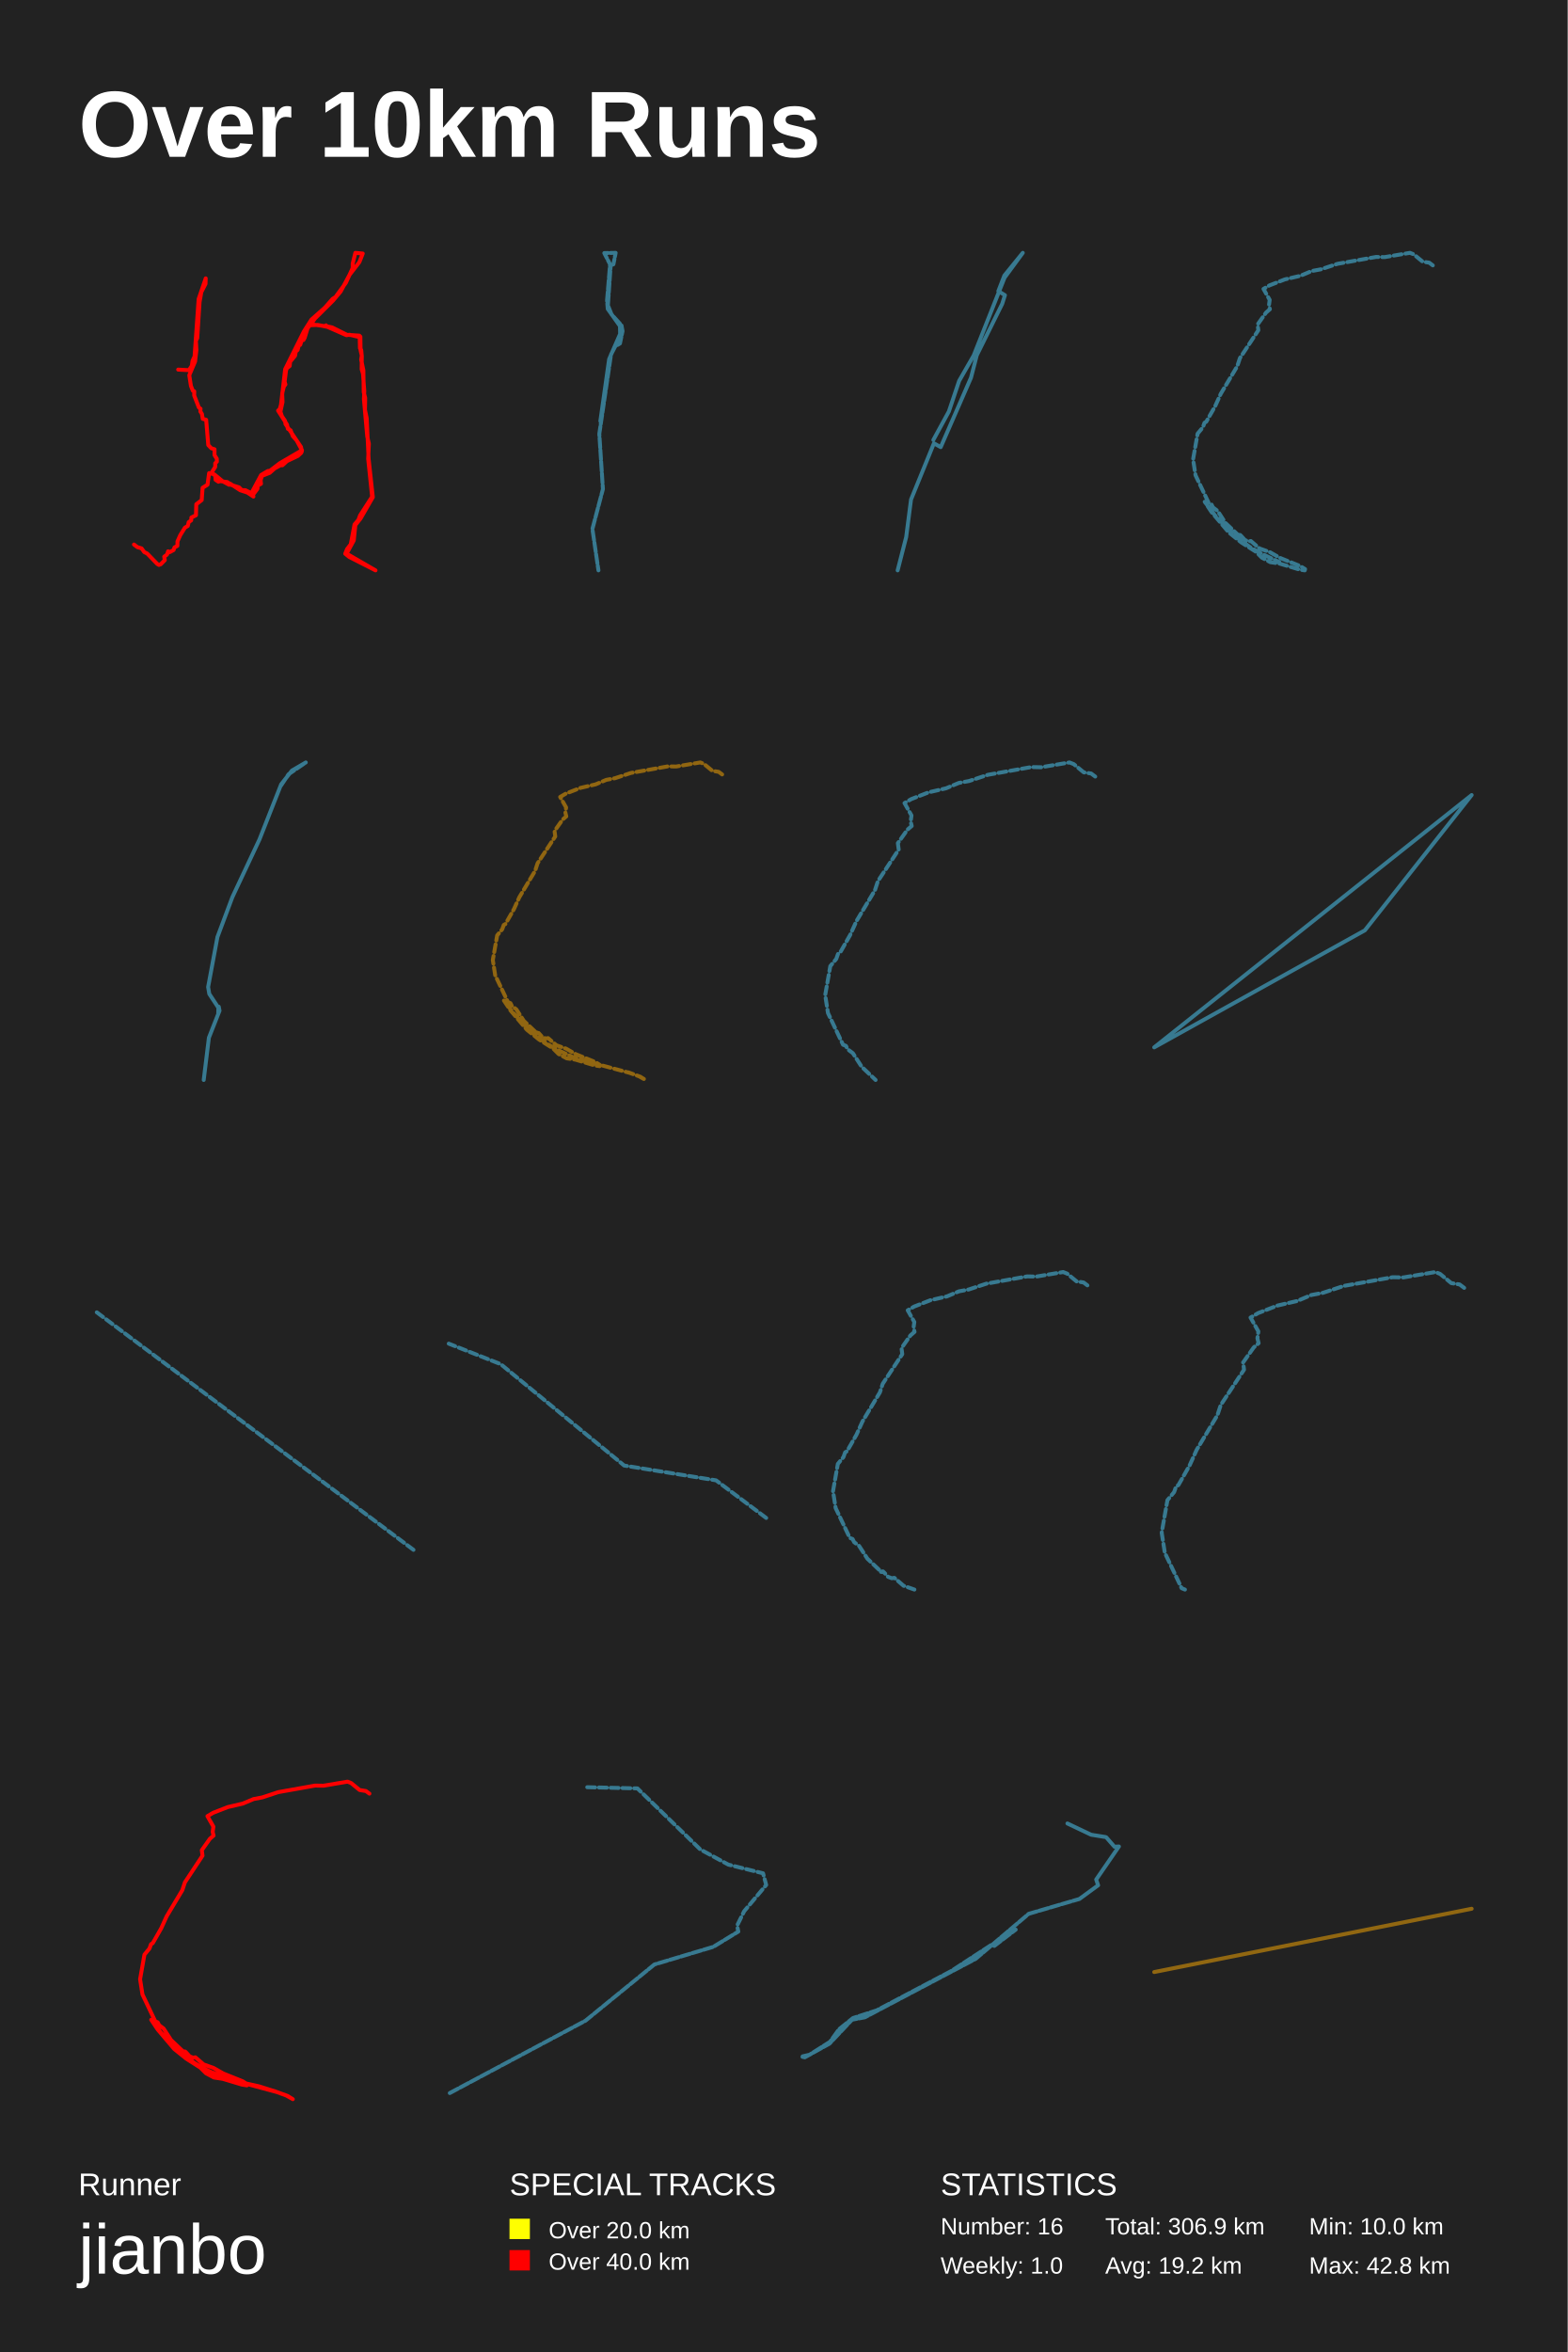
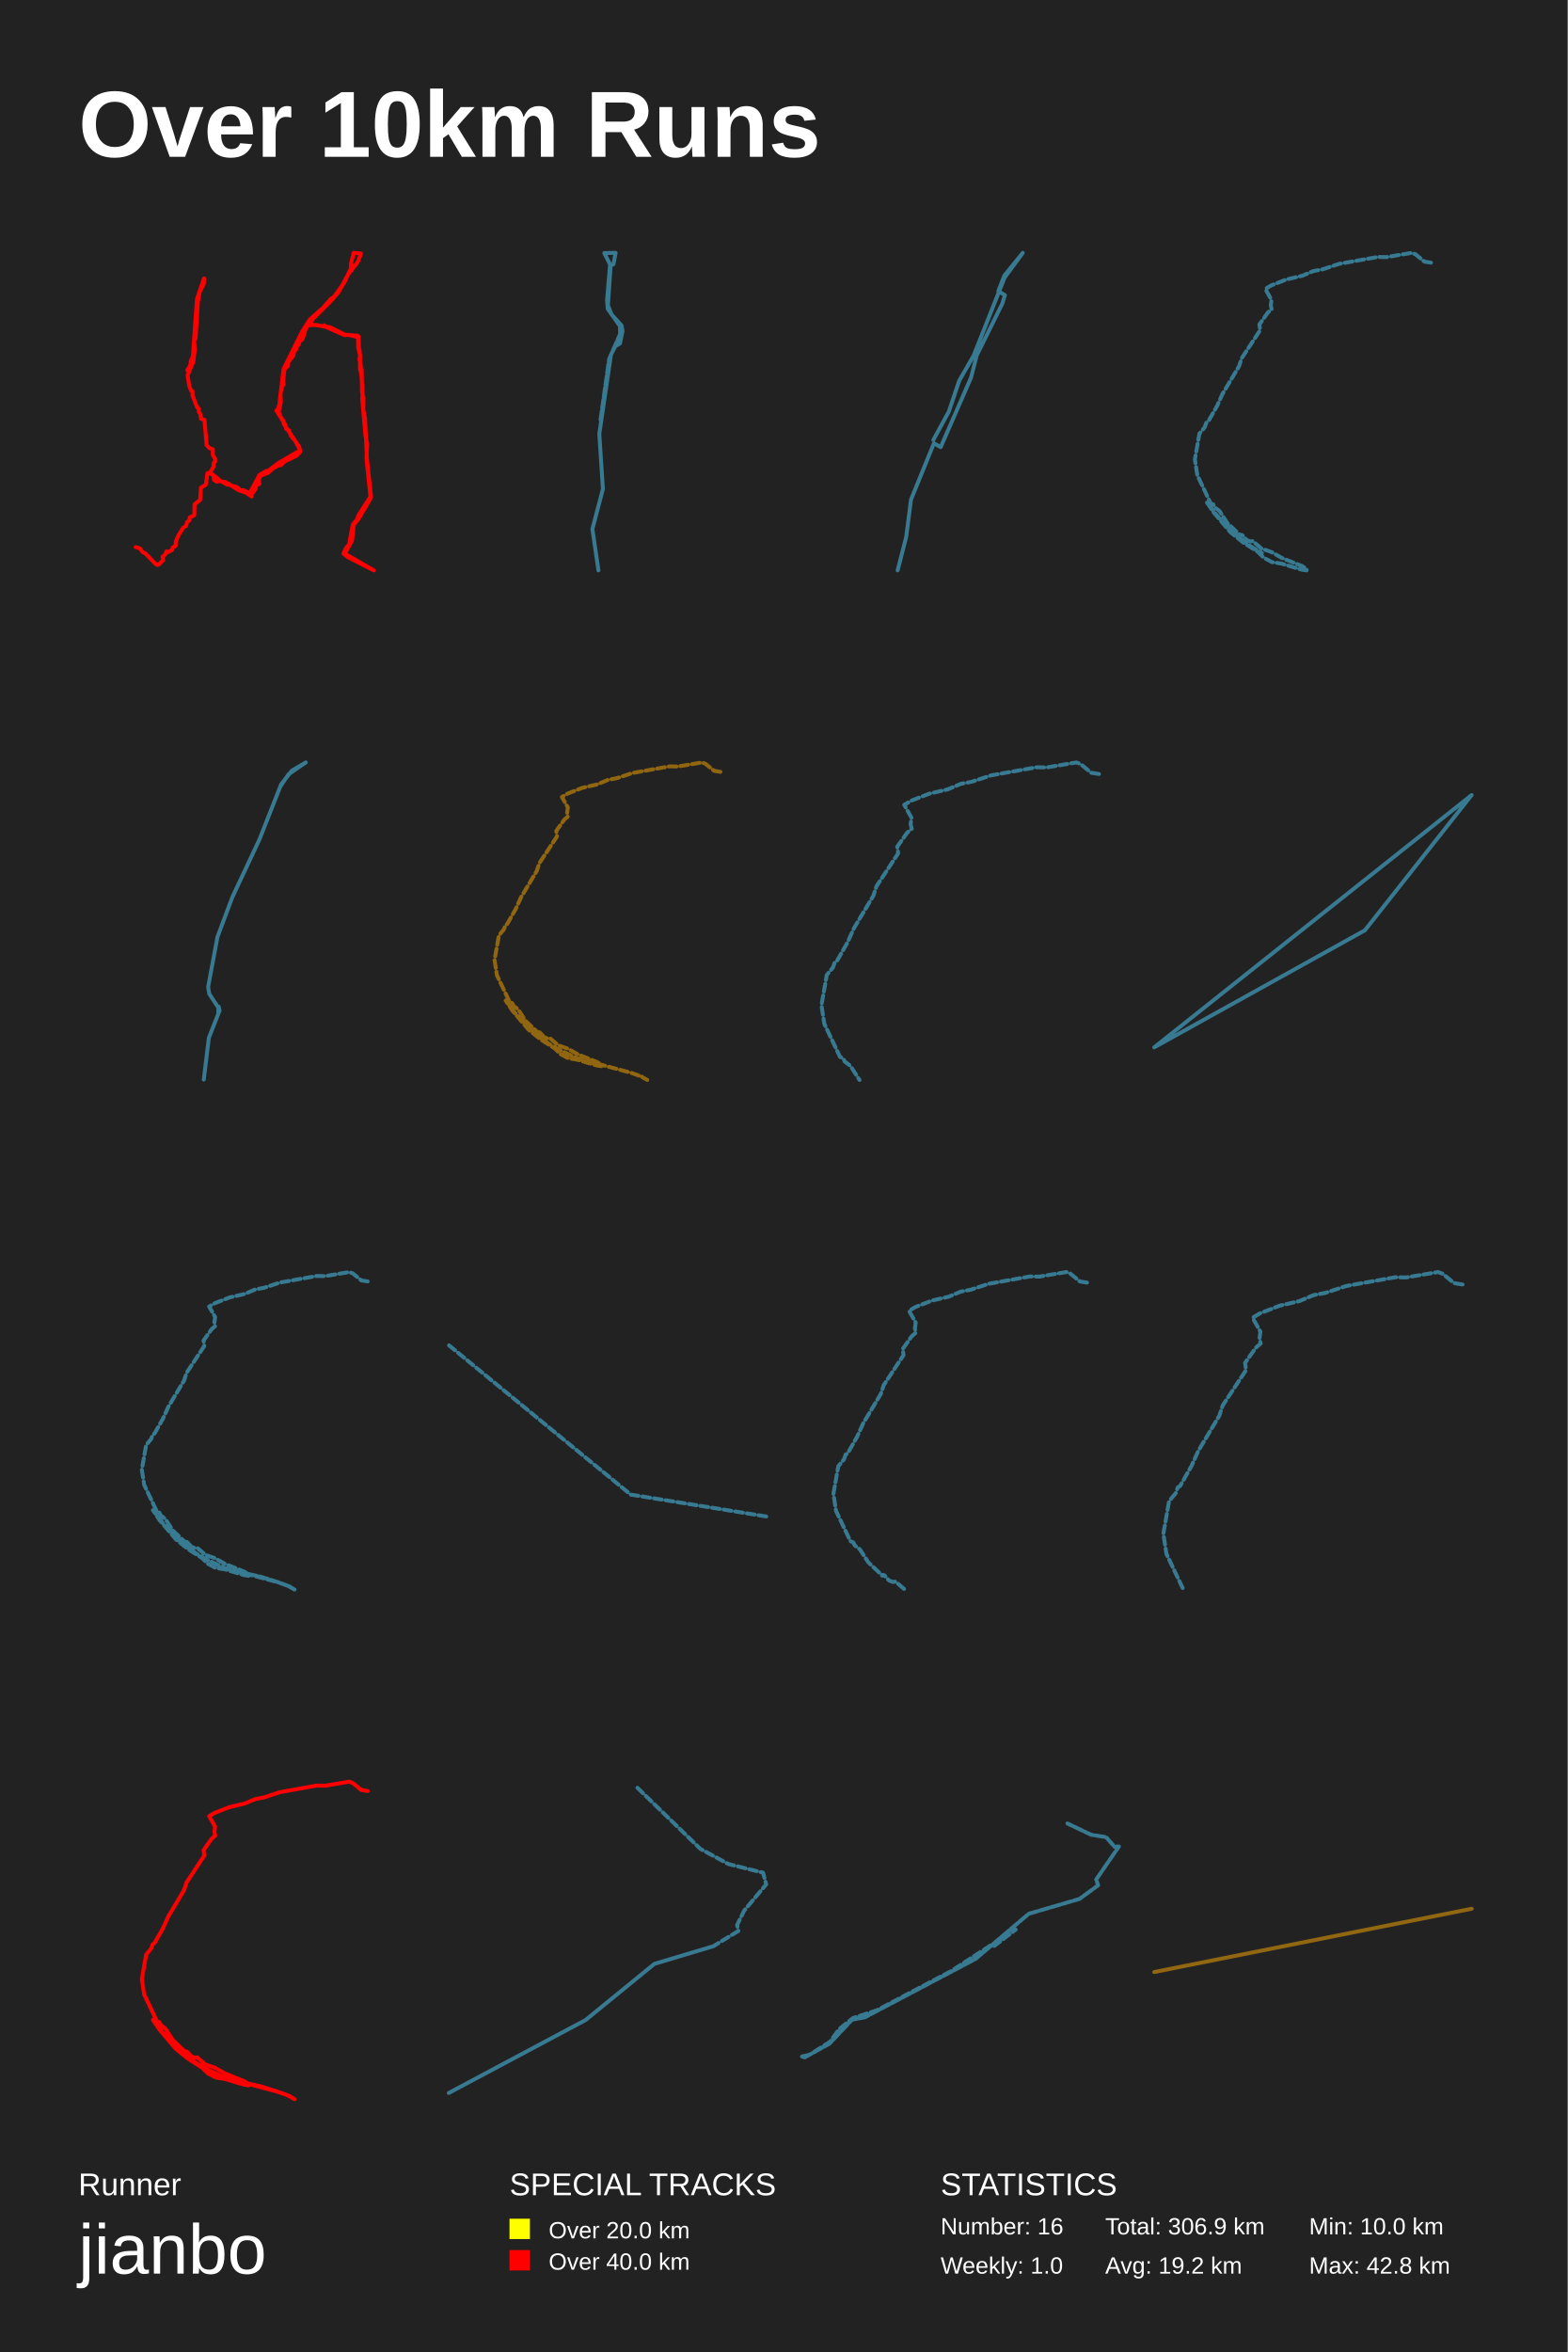
<svg xmlns="http://www.w3.org/2000/svg" baseProfile="full" height="300mm" version="1.1" viewBox="0,0,200,300" width="200mm">
  <defs />
  <rect fill="#222222" height="300" width="200" x="0" y="0" />
  <text fill="#FFFFFF" style="font-size:12px; font-family:Arial; font-weight:bold;" x="10" y="20">Over 10km Runs</text>
  <text fill="#FFFFFF" style="font-size:4px; font-family:Arial" x="10" y="280">Runner</text>
  <text fill="#FFFFFF" style="font-size:9px; font-family:Arial" x="10" y="290">jianbo</text>
  <text fill="#FFFFFF" style="font-size:4px; font-family:Arial" x="65" y="280">SPECIAL TRACKS</text>
  <rect fill="yellow" height="2.6" width="2.6" x="65" y="283" />
  <text fill="#FFFFFF" style="font-size:3px; font-family:Arial" x="70" y="285.5">Over 20.0 km</text>
  <rect fill="red" height="2.6" width="2.6" x="65" y="287" />
  <text fill="#FFFFFF" style="font-size:3px; font-family:Arial" x="70" y="289.5">Over 40.0 km</text>
  <text fill="#FFFFFF" style="font-size:4px; font-family:Arial" x="120" y="280">STATISTICS</text>
  <text fill="#FFFFFF" style="font-size:3px; font-family:Arial" x="120" y="285">Number: 16</text>
  <text fill="#FFFFFF" style="font-size:3px; font-family:Arial" x="120" y="290">Weekly: 1.0</text>
  <text fill="#FFFFFF" style="font-size:3px; font-family:Arial" x="141" y="285">Total: 306.9 km</text>
  <text fill="#FFFFFF" style="font-size:3px; font-family:Arial" x="141" y="290">Avg: 19.2 km</text>
  <text fill="#FFFFFF" style="font-size:3px; font-family:Arial" x="167" y="285">Min: 10.0 km</text>
  <text fill="#FFFFFF" style="font-size:3px; font-family:Arial" x="167" y="290">Max: 42.8 km</text>
-   <polyline fill="none" opacity="1" points="22.731,47.144 24.106,47.215 24.472,46.654 24.561,46.023 24.822,45.462 25.342,38.14 26.245,35.506 26.221,36.207 25.684,37.259 25.464,38.511 25.163,43.128 24.992,43.459 25.058,44.661 24.887,46.113 24.147,47.856 24.358,49.228 24.602,49.839 24.781,49.909 24.773,50.439 25.375,51.992 25.586,52.132 25.562,52.483 25.765,52.803 25.863,53.424 26.302,53.544 26.57,56.769 26.961,57.179 27.368,57.3 27.368,58.051 27.66,58.511 27.668,58.882 27.457,59.092 27.457,59.553 27.002,60.274 27.473,60.694 27.498,61.195 27.864,61.445 28.067,61.365 29.002,61.485 29.507,61.856 30.507,62.166 30.841,62.507 31.312,62.527 32.069,62.907 33.313,60.584 34.176,60.073 34.428,60.053 35.697,59.082 38.527,57.43 37.844,56.178 37.348,55.617 37.079,54.886 36.721,54.696 36.616,54.165 35.477,52.372 35.697,52.152 35.851,51.611 36.38,47.084 38.763,42.287 39.723,40.774 41.455,39.232 42.431,38.12 42.797,37.89 44.123,36.077 44.994,34.183 44.994,33.622 45.335,32.25 46.279,32.34 45.848,33.432 44.587,35.065 43.464,37.178 42.48,38.35 40.178,40.634 39.666,41.365 41.61,41.616 41.594,41.496 41.504,41.586 42.358,41.756 44.27,42.707 45.84,42.808 45.978,42.948 46.002,44.681 46.157,45.352 46.075,45.872 46.36,47.225 46.401,50.009 46.588,50.75 46.563,52.272 46.783,53.344 47.027,58.521 47.564,63.418 46.002,66.132 45.335,66.973 45.132,68.935 44.221,70.617 47.906,72.75 44.546,71.038 44.042,70.627 44.27,70.047 44.75,69.416 45.229,66.893 45.726,66.312 45.937,65.741 47.474,63.348 46.97,58.521 47.06,56.589 46.848,55.667 46.425,50.92 46.474,49.879 46.311,47.685 46.14,47.094 46.157,45.452 46.084,44.631 45.921,44.42 45.888,43.008 44.595,42.697 44.196,42.758 41.781,41.696 40.544,41.445 39.52,41.485 39.235,41.886 38.869,43.088 38.714,43.369 38.503,43.389 38.299,43.99 38.12,44.04 37.966,44.641 37.738,44.831 37.641,45.382 37.014,46.143 36.957,46.684 36.599,46.964 36.494,47.235 36.315,48.667 36.412,49.037 36.217,49.298 35.998,50.179 36.046,51.281 35.778,52.503 35.957,53.073 36.364,53.674 36.421,54.085 38.389,56.989 38.519,57.54 38.43,57.76 37.99,58.161 36.616,58.812 36.038,59.342 35.778,59.342 35.038,59.753 34.403,60.314 33.411,60.704 33.248,61.265 33.297,61.706 32.866,61.946 32.85,62.347 32.272,63.108 32.329,63.338 31.556,62.827 30.654,62.537 29.336,61.676 29.23,61.836 28.392,61.375 27.335,60.504 26.676,60.344 26.473,61.826 25.847,62.216 25.733,63.788 25.041,64.319 25.001,65.721 24.415,66.011 24.391,66.372 24.073,66.602 23.959,67.083 23.593,67.303 23,68.254 22.642,69.055 22.626,69.626 22.259,69.826 22.146,70.157 21.649,70.427 21.446,70.317 21.316,70.727 20.95,71.008 21.023,71.448 20.511,71.969 20.275,72.059 20.063,71.929 18.77,70.597 18.412,70.427 18.062,69.947 17.526,69.786 17.094,69.456" stroke="red" stroke-dasharray="none" stroke-linecap="round" stroke-linejoin="round" stroke-width="0.5" />
-   <polyline fill="none" opacity="0.5" points="77.533,39.398 79.092,41.591 79.114,42.646 79.202,41.509 79.29,42.186 77.709,45.814 76.589,53.719 77.709,45.814 79.29,42.186 79.202,41.509 79.114,42.646 79.092,41.591 77.533,39.398 77.445,38.315 77.818,33.874 78.258,33.712 78.543,32.25 77.094,32.277 77.906,33.874 77.555,38.937 78.016,40.102 79.29,41.509 79.422,42.24 79.092,43.811 78.499,44.163 77.95,45.218 76.457,55.344 76.918,62.382 75.578,67.471 76.347,72.75 75.578,67.471 76.918,62.382 76.457,55.344 77.95,45.218 78.499,44.163 79.092,43.811 79.422,42.24 79.29,41.509 78.016,40.102 77.555,38.937 77.906,33.874 77.094,32.277 78.543,32.25 78.258,33.712 77.818,33.874 77.445,38.315 77.533,39.398 79.092,41.591 79.114,42.646 79.202,41.509 79.29,42.186 77.709,45.814" stroke="#4dd2ff" stroke-dasharray="1,0.5" stroke-linecap="round" stroke-linejoin="round" stroke-width="0.5" />
-   <polyline fill="none" opacity="0.5" points="120.012,57.033 119.146,56.545 116.225,63.717 115.606,68.508 114.517,72.75 115.606,68.508 116.225,63.717 119.146,56.545 120.012,57.033 123.874,48.182 124.616,45.313 127.859,38.751 128.206,37.652 127.364,37.134 128.131,35.15 130.483,32.25 128.156,35.424 124.22,45.344 122.364,48.579 121.052,52.486 119.072,56.117 121.052,52.486 122.364,48.579 124.22,45.344 128.156,35.424 130.483,32.25 128.131,35.15 127.364,37.134 128.206,37.652 127.859,38.751 124.616,45.313 123.874,48.182 120.012,57.033 119.146,56.545 116.225,63.717 115.606,68.508 114.517,72.75 115.606,68.508 116.225,63.717 119.146,56.545 120.012,57.033 123.874,48.182 124.616,45.313 127.859,38.751 128.206,37.652 127.364,37.134 128.131,35.15 130.483,32.25 128.156,35.424 124.22,45.344 122.364,48.579 121.052,52.486 119.072,56.117 121.052,52.486" stroke="#4dd2ff" stroke-dasharray="1,0.5" stroke-linecap="round" stroke-linejoin="round" stroke-width="0.5" />
-   <polyline fill="none" opacity="0.5" points="182.792,33.85 182.332,33.505 181.488,33.369 180.355,32.438 179.878,32.25 176.656,32.794 175.557,32.773 170.632,33.651 168.51,34.352 167.342,34.571 165.902,35.178 163.917,35.638 161.957,36.401 161.19,36.851 161.982,38.252 161.889,38.953 162.008,39.444 161.514,39.873 160.44,41.389 160.534,42.121 158.182,45.686 157.841,46.721 155.744,50.223 155.029,51.802 153.895,53.788 153.665,53.924 153.461,54.499 152.787,55.315 152.208,58.597 152.523,60.625 154.228,64.21 154.56,64.346 154.747,64.723 155.344,65.172 156.341,66.709 157.917,68.203 158.233,68.245 157.977,68.297 158.318,68.329 158.821,68.883 159.272,69.06 159.579,69.008 160.687,69.959 161.991,70.419 163.295,71.161 165.894,72.207 166.499,72.593 166.456,72.75 165.808,72.656 163.235,71.882 162.059,71.705 160.985,71.13 160.244,70.388 158.369,69.196 156.758,67.9 154.568,65.318 153.691,64.001 155.012,65.737 157.432,68.256 159.477,69.782 160.755,70.534 163.218,71.694" stroke="#4dd2ff" stroke-dasharray="1,0.5" stroke-linecap="round" stroke-linejoin="round" stroke-width="0.5" />
-   <polyline fill="none" opacity="0.5" points="25.988,137.75 26.65,132.364 28.007,128.916 27.908,128.406 27.842,129.243 27.858,128.529 26.7,126.774 26.551,125.897 27.742,119.511 29.645,114.431 33.104,107.065 35.868,100.046 37.241,98.291 39.012,97.25 36.811,98.76 35.735,100.372 36.811,98.76 39.012,97.25 37.241,98.291 35.868,100.046 33.104,107.065 29.645,114.431 27.742,119.511 26.551,125.897 26.7,126.774 27.858,128.529 27.842,129.243 27.908,128.406 28.007,128.916 26.65,132.364 25.988,137.75 26.65,132.364 28.007,128.916 27.908,128.406 27.842,129.243 27.858,128.529 26.7,126.774 26.551,125.897 27.742,119.511 29.645,114.431 33.104,107.065 35.868,100.046 37.241,98.291 39.012,97.25" stroke="#4dd2ff" stroke-dasharray="1,0.5" stroke-linecap="round" stroke-linejoin="round" stroke-width="0.5" />
-   <polyline fill="none" opacity="0.5" points="92.128,98.78 91.688,98.45 90.881,98.32 89.796,97.43 89.34,97.25 86.259,97.77 85.207,97.75 80.496,98.59 78.466,99.26 77.349,99.471 75.972,100.051 74.072,100.491 72.198,101.221 71.464,101.651 72.222,102.991 72.132,103.661 72.246,104.131 71.774,104.542 70.747,105.992 70.836,106.692 68.586,110.102 68.26,111.092 66.255,114.442 65.57,115.953 64.486,117.853 64.266,117.983 64.071,118.533 63.427,119.313 62.872,122.452 63.174,124.392 64.804,127.822 65.122,127.952 65.301,128.312 65.872,128.742 66.826,130.212 68.334,131.641 68.635,131.681 68.391,131.731 68.717,131.761 69.198,132.291 69.63,132.461 69.923,132.411 70.983,133.321 72.23,133.761 73.477,134.471 75.963,135.471 76.542,135.84 76.501,135.99 75.882,135.9 73.42,135.161 72.295,134.991 71.268,134.441 70.559,133.731 68.766,132.591 67.225,131.351 65.13,128.882 64.291,127.622 65.554,129.282 67.869,131.691 69.825,133.151 71.048,133.871 73.404,134.981 80.308,136.84 81.539,137.29 82.354,137.75 81.669,137.33 80.161,136.78" stroke="#ffa900" stroke-dasharray="1,0.5" stroke-linecap="round" stroke-linejoin="round" stroke-width="0.5" />
-   <polyline fill="none" opacity="0.5" points="139.726,99.052 139.208,98.663 138.257,98.51 136.981,97.462 136.443,97.25 132.814,97.863 131.576,97.839 126.028,98.828 123.638,99.618 122.322,99.865 120.7,100.548 118.464,101.066 116.256,101.926 115.392,102.433 116.284,104.011 116.179,104.8 116.313,105.354 115.757,105.837 114.547,107.544 114.653,108.369 112.003,112.385 111.619,113.551 109.258,117.496 108.451,119.275 107.175,121.512 106.916,121.665 106.685,122.313 105.927,123.231 105.274,126.929 105.629,129.213 107.549,133.252 107.923,133.405 108.135,133.829 108.807,134.335 109.93,136.066 111.706,137.75" stroke="#4dd2ff" stroke-dasharray="1,0.5" stroke-linecap="round" stroke-linejoin="round" stroke-width="0.5" />
-   <polyline fill="none" opacity="0.5" points="187.75,101.408 174.124,118.666 147.25,133.592 187.75,101.408 174.124,118.666 147.25,133.592 187.75,101.408 174.124,118.666 147.25,133.592 187.75,101.408 174.124,118.666 147.25,133.592 187.75,101.408 174.124,118.666 147.25,133.592 187.75,101.408 174.124,118.666 147.25,133.592 187.75,101.408 174.124,118.666 147.25,133.592 187.75,101.408 174.124,118.666 147.25,133.592 187.75,101.408 174.124,118.666 147.25,133.592 187.75,101.408 174.124,118.666 147.25,133.592 187.75,101.408 174.124,118.666 147.25,133.592 187.75,101.408 174.124,118.666 147.25,133.592 187.75,101.408 174.124,118.666 147.25,133.592 187.75,101.408 174.124,118.666 147.25,133.592 187.75,101.408 174.124,118.666 147.25,133.592 187.75,101.408 174.124,118.666 147.25,133.592 187.75,101.408 174.124,118.666 147.25,133.592" stroke="#4dd2ff" stroke-dasharray="1,0.5" stroke-linecap="round" stroke-linejoin="round" stroke-width="0.5" />
-   <polyline fill="none" opacity="0.5" points="52.75,197.685 12.25,167.315" stroke="#4dd2ff" stroke-dasharray="1,0.5" stroke-linecap="round" stroke-linejoin="round" stroke-width="0.5" />
-   <polyline fill="none" opacity="0.5" points="97.75,193.616 91.355,188.821 79.632,186.932 63.882,173.999 57.25,171.384" stroke="#4dd2ff" stroke-dasharray="1,0.5" stroke-linecap="round" stroke-linejoin="round" stroke-width="0.5" />
-   <polyline fill="none" opacity="0.5" points="138.726,163.948 138.238,163.581 137.342,163.437 136.14,162.45 135.634,162.25 132.216,162.827 131.049,162.805 125.823,163.737 123.571,164.48 122.333,164.713 120.805,165.357 118.698,165.845 116.618,166.655 115.804,167.132 116.645,168.619 116.546,169.362 116.672,169.883 116.148,170.338 115.009,171.947 115.108,172.723 112.613,176.506 112.251,177.605 110.027,181.321 109.267,182.996 108.064,185.104 107.82,185.248 107.603,185.858 106.889,186.723 106.274,190.206 106.609,192.358 108.417,196.162 108.77,196.306 108.969,196.706 109.602,197.182 110.659,198.813 112.332,200.399 112.667,200.443 112.396,200.499 112.757,200.532 113.291,201.12 113.77,201.308 114.095,201.253 115.271,202.262 116.654,202.75" stroke="#4dd2ff" stroke-dasharray="1,0.5" stroke-linecap="round" stroke-linejoin="round" stroke-width="0.5" />
-   <polyline fill="none" opacity="0.5" points="186.796,164.269 186.215,163.833 185.151,163.662 183.721,162.488 183.118,162.25 179.054,162.936 177.667,162.91 171.452,164.018 168.774,164.902 167.301,165.179 165.484,165.944 162.978,166.525 160.505,167.488 159.538,168.056 160.538,169.823 160.419,170.707 160.57,171.328 159.946,171.868 158.591,173.782 158.71,174.705 155.742,179.204 155.312,180.51 152.666,184.929 151.763,186.921 150.333,189.428 150.043,189.599 149.785,190.325 148.935,191.354 148.204,195.495 148.602,198.054 150.752,202.579 151.172,202.75" stroke="#4dd2ff" stroke-dasharray="1,0.5" stroke-linecap="round" stroke-linejoin="round" stroke-width="0.5" />
-   <polyline fill="none" opacity="1" points="47.128,228.78 46.688,228.45 45.881,228.32 44.796,227.43 44.34,227.25 41.259,227.77 40.207,227.75 35.496,228.59 33.466,229.26 32.349,229.471 30.972,230.051 29.072,230.491 27.198,231.221 26.464,231.651 27.222,232.991 27.132,233.661 27.246,234.131 26.774,234.542 25.747,235.992 25.836,236.692 23.586,240.102 23.26,241.092 21.255,244.442 20.57,245.953 19.486,247.853 19.266,247.983 19.071,248.533 18.427,249.313 17.872,252.452 18.174,254.392 19.804,257.822 20.122,257.952 20.301,258.312 20.872,258.742 21.826,260.212 23.334,261.641 23.635,261.681 23.391,261.731 23.717,261.761 24.198,262.291 24.63,262.461 24.923,262.411 25.983,263.321 27.23,263.761 28.477,264.471 30.963,265.471 31.542,265.84 31.501,265.99 30.882,265.9 28.42,265.161 27.295,264.991 26.268,264.441 25.559,263.731 23.766,262.591 22.225,261.351 20.13,258.882 19.291,257.622 20.554,259.282 22.869,261.691 24.825,263.151 26.048,263.871 28.404,264.981 35.308,266.84 36.539,267.29 37.354,267.75 36.669,267.33 35.161,266.78 33.034,266.11 29.79,265.391 27.059,264.331" stroke="red" stroke-dasharray="none" stroke-linecap="round" stroke-linejoin="round" stroke-width="0.5" />
-   <polyline fill="none" opacity="0.5" points="74.917,227.959 81.321,228.112 89.334,235.89 92.923,237.835 97.348,238.941 97.75,240.428 94.934,243.783 94.037,245.613 94.192,246.376 91.005,248.32 83.487,250.57 74.7,257.738 57.25,267.041 74.7,257.738 83.487,250.57 91.005,248.32 94.192,246.376" stroke="#4dd2ff" stroke-dasharray="1,0.5" stroke-linecap="round" stroke-linejoin="round" stroke-width="0.5" />
-   <polyline fill="none" opacity="0.5" points="105.896,260.428 103.292,262.078 102.25,262.323 102.672,262.415 105.821,260.673 108.698,257.616 110.335,257.311 124.472,249.854 131.242,244.108 137.715,242.213 140.096,240.471 139.848,239.737 142.75,235.52 142.18,235.55 141.113,234.328 139.203,234.022 136.178,232.585 139.203,234.022 141.113,234.328 142.18,235.55 142.75,235.52 139.848,239.737 140.096,240.471 137.715,242.213 131.242,244.108 124.472,249.854 110.335,257.311 108.698,257.616 105.821,260.673 102.672,262.415 102.25,262.323 103.292,262.078 105.896,260.428 107.037,258.839 108.822,257.403 111.848,256.425 121.347,251.412 126.505,248.051 126.853,248.203 129.581,246.125 126.853,248.203 126.505,248.051 121.347,251.412 111.848,256.425 108.822,257.403 107.037,258.839 105.896,260.428 103.292,262.078 102.25,262.323 102.672,262.415 105.821,260.673 108.698,257.616 110.335,257.311 124.472,249.854 131.242,244.108 137.715,242.213 140.096,240.471 139.848,239.737 142.75,235.52 142.18,235.55 141.113,234.328 139.203,234.022 136.178,232.585 139.203,234.022 141.113,234.328 142.18,235.55 142.75,235.52 139.848,239.737 140.096,240.471 137.715,242.213" stroke="#4dd2ff" stroke-dasharray="1,0.5" stroke-linecap="round" stroke-linejoin="round" stroke-width="0.5" />
-   <polyline fill="none" opacity="0.5" points="187.75,243.463 147.25,251.537 187.75,243.463 147.25,251.537 187.75,243.463 147.25,251.537 187.75,243.463 147.25,251.537 187.75,243.463 147.25,251.537 187.75,243.463 147.25,251.537 187.75,243.463 147.25,251.537 187.75,243.463 147.25,251.537 187.75,243.463 147.25,251.537 187.75,243.463 147.25,251.537 187.75,243.463 147.25,251.537 187.75,243.463 147.25,251.537 187.75,243.463 147.25,251.537 187.75,243.463 147.25,251.537 187.75,243.463 147.25,251.537 187.75,243.463 147.25,251.537 187.75,243.463 147.25,251.537 187.75,243.463 147.25,251.537 187.75,243.463 147.25,251.537 187.75,243.463 147.25,251.537 187.75,243.463 147.25,251.537 187.75,243.463 147.25,251.537 187.75,243.463 147.25,251.537 187.75,243.463 147.25,251.537 187.75,243.463 147.25,251.537 187.75,243.463 147.25,251.537 187.75,243.463 147.25,251.537 187.75,243.463 147.25,251.537 187.75,243.463 147.25,251.537 187.75,243.463 147.25,251.537 187.75,243.463 147.25,251.537 187.75,243.463 147.25,251.537 187.75,243.463 147.25,251.537 187.75,243.463 147.25,251.537 187.75,243.463 147.25,251.537 187.75,243.463 147.25,251.537 187.75,243.463 147.25,251.537 187.75,243.463 147.25,251.537 187.75,243.463 147.25,251.537 187.75,243.463 147.25,251.537 187.75,243.463 147.25,251.537 187.75,243.463 147.25,251.537 187.75,243.463 147.25,251.537 187.75,243.463 147.25,251.537 187.75,243.463 147.25,251.537 187.75,243.463 147.25,251.537 187.75,243.463 147.25,251.537 187.75,243.463 147.25,251.537 187.75,243.463 147.25,251.537 187.75,243.463 147.25,251.537 187.75,243.463 147.25,251.537 187.75,243.463 147.25,251.537 187.75,243.463 147.25,251.537 187.75,243.463 147.25,251.537 187.75,243.463 147.25,251.537 187.75,243.463 147.25,251.537 187.75,243.463 147.25,251.537 187.75,243.463 147.25,251.537 187.75,243.463 147.25,251.537 187.75,243.463 147.25,251.537 187.75,243.463 147.25,251.537 187.75,243.463 147.25,251.537 187.75,243.463 147.25,251.537 187.75,243.463 147.25,251.537 187.75,243.463 147.25,251.537 187.75,243.463 147.25,251.537 187.75,243.463 147.25,251.537 187.75,243.463 147.25,251.537 187.75,243.463 147.25,251.537 187.75,243.463 147.25,251.537 187.75,243.463 147.25,251.537 187.75,243.463 147.25,251.537 187.75,243.463 147.25,251.537 187.75,243.463 147.25,251.537 187.75,243.463 147.25,251.537 187.75,243.463 147.25,251.537 187.75,243.463 147.25,251.537 187.75,243.463 147.25,251.537 187.75,243.463 147.25,251.537 187.75,243.463 147.25,251.537 187.75,243.463 147.25,251.537 187.75,243.463 147.25,251.537 187.75,243.463 147.25,251.537 187.75,243.463 147.25,251.537 187.75,243.463 147.25,251.537 187.75,243.463 147.25,251.537 187.75,243.463 147.25,251.537 187.75,243.463 147.25,251.537 187.75,243.463 147.25,251.537 187.75,243.463 147.25,251.537 187.75,243.463 147.25,251.537 187.75,243.463 147.25,251.537 187.75,243.463 147.25,251.537 187.75,243.463 147.25,251.537 187.75,243.463 147.25,251.537 187.75,243.463 147.25,251.537 187.75,243.463 147.25,251.537 187.75,243.463 147.25,251.537 187.75,243.463 147.25,251.537 187.75,243.463 147.25,251.537 187.75,243.463 147.25,251.537 187.75,243.463 147.25,251.537 187.75,243.463 147.25,251.537 187.75,243.463 147.25,251.537 187.75,243.463 147.25,251.537 187.75,243.463 147.25,251.537 187.75,243.463 147.25,251.537 187.75,243.463 147.25,251.537 187.75,243.463 147.25,251.537 187.75,243.463 147.25,251.537 187.75,243.463 147.25,251.537 187.75,243.463 147.25,251.537 187.75,243.463 147.25,251.537 187.75,243.463 147.25,251.537 187.75,243.463 147.25,251.537 187.75,243.463 147.25,251.537 187.75,243.463 147.25,251.537 187.75,243.463 147.25,251.537 187.75,243.463 147.25,251.537 187.75,243.463 147.25,251.537 187.75,243.463 147.25,251.537 187.75,243.463 147.25,251.537 187.75,243.463 147.25,251.537 187.75,243.463 147.25,251.537 187.75,243.463 147.25,251.537 187.75,243.463 147.25,251.537 187.75,243.463 147.25,251.537 187.75,243.463 147.25,251.537 187.75,243.463 147.25,251.537 187.75,243.463 147.25,251.537 187.75,243.463 147.25,251.537 187.75,243.463 147.25,251.537 187.75,243.463 147.25,251.537 187.75,243.463 147.25,251.537 187.75,243.463 147.25,251.537 187.75,243.463 147.25,251.537 187.75,243.463 147.25,251.537 187.75,243.463 147.25,251.537 187.75,243.463 147.25,251.537 187.75,243.463 147.25,251.537 187.75,243.463 147.25,251.537 187.75,243.463 147.25,251.537 187.75,243.463 147.25,251.537 187.75,243.463 147.25,251.537 187.75,243.463 147.25,251.537 187.75,243.463 147.25,251.537 187.75,243.463 147.25,251.537 187.75,243.463 147.25,251.537 187.75,243.463" stroke="#ffac00" stroke-dasharray="1,0.5" stroke-linecap="round" stroke-linejoin="round" stroke-width="0.5" />
+   <polyline fill="none" opacity="1" points="23.89,47.215 24.256,46.654 24.346,46.023 24.606,45.462 25.127,38.14 26.03,35.506 26.005,36.207 25.468,37.259 25.249,38.511 24.948,43.128 24.777,43.459 24.842,44.661 24.671,46.113 23.931,47.856 24.142,49.228 24.386,49.839 24.565,49.909 24.557,50.439 25.159,51.992 25.371,52.132 25.346,52.483 25.55,52.803 25.647,53.424 26.086,53.544 26.355,56.769 26.745,57.179 27.152,57.3 27.152,58.051 27.445,58.511 27.453,58.882 27.241,59.092 27.241,59.553 26.786,60.274 27.258,60.694 27.282,61.195 27.648,61.445 27.852,61.365 28.787,61.485 29.291,61.856 30.292,62.166 30.625,62.507 31.097,62.527 31.853,62.907 33.098,60.584 33.96,60.073 34.212,60.053 35.481,59.082 38.312,57.43 37.628,56.178 37.132,55.617 36.864,54.886 36.506,54.696 36.4,54.165 35.261,52.372 35.481,52.152 35.636,51.611 36.164,47.084 38.548,42.287 39.507,40.774 41.24,39.232 42.216,38.12 42.582,37.89 43.908,36.077 44.778,34.183 44.778,33.622 45.12,32.25 46.063,32.34 45.632,33.432 44.371,35.065 43.249,37.178 42.265,38.35 39.963,40.634 39.45,41.365 41.394,41.616 41.378,41.496 41.289,41.586 42.143,41.756 44.054,42.707 45.624,42.808 45.762,42.948 45.787,44.681 45.941,45.352 45.86,45.872 46.145,47.225 46.185,50.009 46.372,50.75 46.348,52.272 46.567,53.344 46.811,58.521 47.348,63.418 45.787,66.132 45.12,66.973 44.916,68.935 44.005,70.617 47.69,72.75 44.331,71.038 43.826,70.627 44.054,70.047 44.534,69.416 45.014,66.893 45.51,66.312 45.722,65.741 47.259,63.348 46.755,58.521 46.844,56.589 46.633,55.667 46.21,50.92 46.258,49.879 46.096,47.685 45.925,47.094 45.941,45.452 45.868,44.631 45.705,44.42 45.673,43.008 44.379,42.697 43.981,42.758 41.565,41.696 40.329,41.445 39.304,41.485 39.019,41.886 38.653,43.088 38.499,43.369 38.287,43.389 38.084,43.99 37.905,44.04 37.75,44.641 37.523,44.831 37.425,45.382 36.799,46.143 36.742,46.684 36.384,46.964 36.278,47.235 36.099,48.667 36.197,49.037 36.002,49.298 35.782,50.179 35.831,51.281 35.562,52.503 35.741,53.073 36.148,53.674 36.205,54.085 38.173,56.989 38.303,57.54 38.214,57.76 37.775,58.161 36.4,58.812 35.823,59.342 35.562,59.342 34.822,59.753 34.188,60.314 33.195,60.704 33.033,61.265 33.082,61.706 32.65,61.946 32.634,62.347 32.057,63.108 32.114,63.338 31.341,62.827 30.438,62.537 29.12,61.676 29.015,61.836 28.177,61.375 27.119,60.504 26.461,60.344 26.257,61.826 25.631,62.216 25.517,63.788 24.826,64.319 24.785,65.721 24.199,66.011 24.175,66.372 23.858,66.602 23.744,67.083 23.378,67.303 22.784,68.254 22.426,69.055 22.41,69.626 22.044,69.826 21.93,70.157 21.434,70.427 21.231,70.317 21.1,70.727 20.734,71.008 20.808,71.448 20.295,71.969 20.059,72.059 19.848,71.929 18.555,70.597 18.197,70.427 17.847,69.947 17.31,69.786" stroke="red" stroke-dasharray="none" stroke-linecap="round" stroke-linejoin="round" stroke-width="0.5" />
+   <polyline fill="none" opacity="0.5" points="79.092,41.591 79.114,42.646 79.202,41.509 79.29,42.186 77.709,45.814 76.589,53.719 77.709,45.814 79.29,42.186 79.202,41.509 79.114,42.646 79.092,41.591 77.533,39.398 77.445,38.315 77.818,33.874 78.258,33.712 78.543,32.25 77.094,32.277 77.906,33.874 77.555,38.937 78.016,40.102 79.29,41.509 79.422,42.24 79.092,43.811 78.499,44.163 77.95,45.218 76.457,55.344 76.918,62.382 75.578,67.471 76.347,72.75 75.578,67.471 76.918,62.382 76.457,55.344 77.95,45.218 78.499,44.163 79.092,43.811 79.422,42.24 79.29,41.509 78.016,40.102 77.555,38.937 77.906,33.874 77.094,32.277 78.543,32.25 78.258,33.712 77.818,33.874 77.445,38.315 77.533,39.398 79.092,41.591 79.114,42.646 79.202,41.509 79.29,42.186" stroke="#4dd2ff" stroke-dasharray="1,0.5" stroke-linecap="round" stroke-linejoin="round" stroke-width="0.5" />
+   <polyline fill="none" opacity="0.5" points="119.146,56.545 116.225,63.717 115.606,68.508 114.517,72.75 115.606,68.508 116.225,63.717 119.146,56.545 120.012,57.033 123.874,48.182 124.616,45.313 127.859,38.751 128.206,37.652 127.364,37.134 128.131,35.15 130.483,32.25 128.156,35.424 124.22,45.344 122.364,48.579 121.052,52.486 119.072,56.117 121.052,52.486 122.364,48.579 124.22,45.344 128.156,35.424 130.483,32.25 128.131,35.15 127.364,37.134 128.206,37.652 127.859,38.751 124.616,45.313 123.874,48.182 120.012,57.033 119.146,56.545 116.225,63.717 115.606,68.508 114.517,72.75 115.606,68.508 116.225,63.717 119.146,56.545 120.012,57.033 123.874,48.182 124.616,45.313 127.859,38.751 128.206,37.652 127.364,37.134 128.131,35.15 130.483,32.25 128.156,35.424 124.22,45.344 122.364,48.579 121.052,52.486 119.072,56.117" stroke="#4dd2ff" stroke-dasharray="1,0.5" stroke-linecap="round" stroke-linejoin="round" stroke-width="0.5" />
+   <polyline fill="none" opacity="0.5" points="182.562,33.505 181.718,33.369 180.585,32.438 180.108,32.25 176.887,32.794 175.787,32.773 170.862,33.651 168.74,34.352 167.572,34.571 166.132,35.178 164.147,35.638 162.187,36.401 161.42,36.851 162.212,38.252 162.119,38.953 162.238,39.444 161.744,39.873 160.67,41.389 160.764,42.121 158.412,45.686 158.071,46.721 155.974,50.223 155.259,51.802 154.125,53.788 153.895,53.924 153.691,54.499 153.017,55.315 152.438,58.597 152.753,60.625 154.458,64.21 154.79,64.346 154.977,64.723 155.574,65.172 156.571,66.709 158.148,68.203 158.463,68.245 158.207,68.297 158.548,68.329 159.051,68.883 159.502,69.06 159.809,69.008 160.917,69.959 162.221,70.419 163.525,71.161 166.124,72.207 166.729,72.593 166.686,72.75 166.039,72.656 163.465,71.882 162.289,71.705 161.215,71.13 160.474,70.388 158.599,69.196 156.989,67.9 154.799,65.318 153.921,64.001 155.242,65.737 157.662,68.256 159.707,69.782 160.985,70.534" stroke="#4dd2ff" stroke-dasharray="1,0.5" stroke-linecap="round" stroke-linejoin="round" stroke-width="0.5" />
+   <polyline fill="none" opacity="0.5" points="26.65,132.364 28.007,128.916 27.908,128.406 27.842,129.243 27.858,128.529 26.7,126.774 26.551,125.897 27.742,119.511 29.645,114.431 33.104,107.065 35.868,100.046 37.241,98.291 39.012,97.25 36.811,98.76 35.735,100.372 36.811,98.76 39.012,97.25 37.241,98.291 35.868,100.046 33.104,107.065 29.645,114.431 27.742,119.511 26.551,125.897 26.7,126.774 27.858,128.529 27.842,129.243 27.908,128.406 28.007,128.916 26.65,132.364 25.988,137.75 26.65,132.364 28.007,128.916 27.908,128.406 27.842,129.243 27.858,128.529 26.7,126.774 26.551,125.897 27.742,119.511 29.645,114.431 33.104,107.065 35.868,100.046 37.241,98.291" stroke="#4dd2ff" stroke-dasharray="1,0.5" stroke-linecap="round" stroke-linejoin="round" stroke-width="0.5" />
+   <polyline fill="none" opacity="0.5" points="91.908,98.45 91.101,98.32 90.016,97.43 89.56,97.25 86.479,97.77 85.427,97.75 80.716,98.59 78.686,99.26 77.569,99.471 76.192,100.051 74.292,100.491 72.418,101.221 71.684,101.651 72.442,102.991 72.352,103.661 72.467,104.131 71.994,104.542 70.967,105.992 71.056,106.692 68.807,110.102 68.48,111.092 66.475,114.442 65.791,115.953 64.706,117.853 64.486,117.983 64.291,118.533 63.647,119.313 63.092,122.452 63.394,124.392 65.024,127.822 65.342,127.952 65.522,128.312 66.092,128.742 67.046,130.212 68.554,131.641 68.855,131.681 68.611,131.731 68.937,131.761 69.418,132.291 69.85,132.461 70.143,132.411 71.203,133.321 72.45,133.761 73.697,134.471 76.184,135.471 76.762,135.84 76.722,135.99 76.102,135.9 73.64,135.161 72.515,134.991 71.488,134.441 70.779,133.731 68.986,132.591 67.445,131.351 65.35,128.882 64.511,127.622 65.774,129.282 68.089,131.691 70.046,133.151 71.268,133.871 73.624,134.981 80.528,136.84 81.759,137.29 82.574,137.75 81.89,137.33" stroke="#ffa900" stroke-dasharray="1,0.5" stroke-linecap="round" stroke-linejoin="round" stroke-width="0.5" />
+   <polyline fill="none" opacity="0.5" points="140.203,98.725 139.211,98.565 137.879,97.471 137.318,97.25 133.532,97.889 132.24,97.865 126.451,98.897 123.957,99.72 122.585,99.978 120.892,100.691 118.559,101.232 116.255,102.129 115.354,102.658 116.285,104.304 116.175,105.128 116.315,105.705 115.734,106.209 114.472,107.991 114.583,108.851 111.818,113.042 111.418,114.258 108.954,118.374 108.112,120.23 106.78,122.564 106.51,122.724 106.27,123.4 105.478,124.358 104.797,128.216 105.168,130.6 107.171,134.814 107.562,134.974 107.782,135.416 108.483,135.944 109.655,137.75" stroke="#4dd2ff" stroke-dasharray="1,0.5" stroke-linecap="round" stroke-linejoin="round" stroke-width="0.5" />
+   <polyline fill="none" opacity="0.5" points="174.124,118.666 147.25,133.592 187.75,101.408 174.124,118.666 147.25,133.592 187.75,101.408 174.124,118.666 147.25,133.592 187.75,101.408 174.124,118.666 147.25,133.592 187.75,101.408 174.124,118.666 147.25,133.592 187.75,101.408 174.124,118.666 147.25,133.592 187.75,101.408 174.124,118.666 147.25,133.592 187.75,101.408 174.124,118.666 147.25,133.592 187.75,101.408 174.124,118.666 147.25,133.592 187.75,101.408 174.124,118.666 147.25,133.592 187.75,101.408 174.124,118.666 147.25,133.592 187.75,101.408 174.124,118.666 147.25,133.592 187.75,101.408 174.124,118.666 147.25,133.592 187.75,101.408 174.124,118.666 147.25,133.592 187.75,101.408 174.124,118.666 147.25,133.592 187.75,101.408 174.124,118.666 147.25,133.592 187.75,101.408 174.124,118.666" stroke="#4dd2ff" stroke-dasharray="1,0.5" stroke-linecap="round" stroke-linejoin="round" stroke-width="0.5" />
+   <polyline fill="none" opacity="0.5" points="46.908,163.45 46.101,163.32 45.016,162.43 44.56,162.25 41.479,162.77 40.427,162.75 35.716,163.59 33.686,164.26 32.569,164.471 31.192,165.051 29.292,165.491 27.418,166.221 26.684,166.651 27.442,167.991 27.352,168.661 27.467,169.131 26.994,169.542 25.967,170.992 26.056,171.692 23.807,175.102 23.48,176.092 21.475,179.442 20.791,180.953 19.706,182.853 19.486,182.983 19.291,183.533 18.647,184.313 18.092,187.452 18.394,189.392 20.024,192.822 20.342,192.952 20.522,193.312 21.092,193.742 22.046,195.212 23.554,196.641 23.855,196.681 23.611,196.731 23.937,196.761 24.418,197.291 24.85,197.461 25.143,197.411 26.203,198.321 27.45,198.761 28.697,199.471 31.184,200.471 31.762,200.84 31.722,200.99 31.102,200.9 28.64,200.161 27.515,199.991 26.488,199.441 25.779,198.731 23.986,197.591 22.445,196.351 20.35,193.882 19.511,192.622 20.774,194.282 23.089,196.691 25.046,198.151 26.268,198.871 28.624,199.981 35.528,201.84 36.759,202.29 37.574,202.75 36.89,202.33 35.382,201.78 33.254,201.11 30.01,200.391 33.254,201.11 35.382,201.78 36.89,202.33 37.574,202.75 36.759,202.29 36.115,202.06" stroke="#4dd2ff" stroke-dasharray="1,0.5" stroke-linecap="round" stroke-linejoin="round" stroke-width="0.5" />
+   <polyline fill="none" opacity="0.5" points="97.75,193.425 80.468,190.64 57.25,171.575" stroke="#4dd2ff" stroke-dasharray="1,0.5" stroke-linecap="round" stroke-linejoin="round" stroke-width="0.5" />
+   <polyline fill="none" opacity="0.5" points="138.677,163.598 137.771,163.452 136.553,162.452 136.041,162.25 132.581,162.834 131.401,162.812 126.111,163.755 123.832,164.507 122.578,164.743 121.031,165.395 118.899,165.889 116.794,166.708 115.97,167.191 116.821,168.696 116.72,169.449 116.848,169.976 116.318,170.437 115.164,172.065 115.265,172.851 112.739,176.68 112.373,177.792 110.122,181.553 109.353,183.249 108.136,185.382 107.888,185.528 107.669,186.146 106.946,187.021 106.323,190.547 106.662,192.725 108.492,196.576 108.849,196.722 109.051,197.126 109.691,197.609 110.762,199.259 112.455,200.864 112.794,200.909 112.519,200.965 112.886,200.999 113.426,201.594 113.911,201.785 114.24,201.728 115.43,202.75" stroke="#4dd2ff" stroke-dasharray="1,0.5" stroke-linecap="round" stroke-linejoin="round" stroke-width="0.5" />
+   <polyline fill="none" opacity="0.5" points="186.586,163.84 185.517,163.668 184.081,162.489 183.476,162.25 179.395,162.939 178.002,162.913 171.76,164.026 169.071,164.913 167.592,165.192 165.767,165.96 163.251,166.543 160.767,167.51 159.795,168.08 160.8,169.856 160.681,170.743 160.832,171.366 160.206,171.909 158.845,173.831 158.964,174.758 155.983,179.276 155.551,180.588 152.895,185.026 151.988,187.026 150.552,189.543 150.26,189.715 150.001,190.444 149.148,191.477 148.414,195.637 148.813,198.207 150.973,202.75" stroke="#4dd2ff" stroke-dasharray="1,0.5" stroke-linecap="round" stroke-linejoin="round" stroke-width="0.5" />
+   <polyline fill="none" opacity="1" points="46.908,228.45 46.101,228.32 45.016,227.43 44.56,227.25 41.479,227.77 40.427,227.75 35.716,228.59 33.686,229.26 32.569,229.471 31.192,230.051 29.292,230.491 27.418,231.221 26.684,231.651 27.442,232.991 27.352,233.661 27.467,234.131 26.994,234.542 25.967,235.992 26.056,236.692 23.807,240.102 23.48,241.092 21.475,244.442 20.791,245.953 19.706,247.853 19.486,247.983 19.291,248.533 18.647,249.313 18.092,252.452 18.394,254.392 20.024,257.822 20.342,257.952 20.522,258.312 21.092,258.742 22.046,260.212 23.554,261.641 23.855,261.681 23.611,261.731 23.937,261.761 24.418,262.291 24.85,262.461 25.143,262.411 26.203,263.321 27.45,263.761 28.697,264.471 31.184,265.471 31.762,265.84 31.722,265.99 31.102,265.9 28.64,265.161 27.515,264.991 26.488,264.441 25.779,263.731 23.986,262.591 22.445,261.351 20.35,258.882 19.511,257.622 20.774,259.282 23.089,261.691 25.046,263.151 26.268,263.871 28.624,264.981 35.528,266.84 36.759,267.29 37.574,267.75 36.89,267.33 35.382,266.78 33.254,266.11 30.01,265.391" stroke="red" stroke-dasharray="none" stroke-linecap="round" stroke-linejoin="round" stroke-width="0.5" />
+   <polyline fill="none" opacity="0.5" points="81.321,228.036 89.334,235.814 92.923,237.759 97.348,238.864 97.75,240.351 94.934,243.707 94.037,245.537 94.192,246.3 91.005,248.244 83.487,250.494 74.7,257.662 57.25,266.964 74.7,257.662 83.487,250.494 91.005,248.244" stroke="#4dd2ff" stroke-dasharray="1,0.5" stroke-linecap="round" stroke-linejoin="round" stroke-width="0.5" />
+   <polyline fill="none" opacity="0.5" points="103.292,262.078 102.25,262.323 102.672,262.415 105.821,260.673 108.698,257.616 110.335,257.311 124.472,249.854 131.242,244.108 137.715,242.213 140.096,240.471 139.848,239.737 142.75,235.52 142.18,235.55 141.113,234.328 139.203,234.022 136.178,232.585 139.203,234.022 141.113,234.328 142.18,235.55 142.75,235.52 139.848,239.737 140.096,240.471 137.715,242.213 131.242,244.108 124.472,249.854 110.335,257.311 108.698,257.616 105.821,260.673 102.672,262.415 102.25,262.323 103.292,262.078 105.896,260.428 107.037,258.839 108.822,257.403 111.848,256.425 121.347,251.412 126.505,248.051 126.853,248.203 129.581,246.125 126.853,248.203 126.505,248.051 121.347,251.412 111.848,256.425 108.822,257.403 107.037,258.839 105.896,260.428 103.292,262.078 102.25,262.323 102.672,262.415 105.821,260.673 108.698,257.616 110.335,257.311 124.472,249.854 131.242,244.108 137.715,242.213 140.096,240.471 139.848,239.737 142.75,235.52 142.18,235.55 141.113,234.328 139.203,234.022 136.178,232.585 139.203,234.022 141.113,234.328 142.18,235.55 142.75,235.52 139.848,239.737 140.096,240.471" stroke="#4dd2ff" stroke-dasharray="1,0.5" stroke-linecap="round" stroke-linejoin="round" stroke-width="0.5" />
+   <polyline fill="none" opacity="0.5" points="147.25,251.537 187.75,243.463 147.25,251.537 187.75,243.463 147.25,251.537 187.75,243.463 147.25,251.537 187.75,243.463 147.25,251.537 187.75,243.463 147.25,251.537 187.75,243.463 147.25,251.537 187.75,243.463 147.25,251.537 187.75,243.463 147.25,251.537 187.75,243.463 147.25,251.537 187.75,243.463 147.25,251.537 187.75,243.463 147.25,251.537 187.75,243.463 147.25,251.537 187.75,243.463 147.25,251.537 187.75,243.463 147.25,251.537 187.75,243.463 147.25,251.537 187.75,243.463 147.25,251.537 187.75,243.463 147.25,251.537 187.75,243.463 147.25,251.537 187.75,243.463 147.25,251.537 187.75,243.463 147.25,251.537 187.75,243.463 147.25,251.537 187.75,243.463 147.25,251.537 187.75,243.463 147.25,251.537 187.75,243.463 147.25,251.537 187.75,243.463 147.25,251.537 187.75,243.463 147.25,251.537 187.75,243.463 147.25,251.537 187.75,243.463 147.25,251.537 187.75,243.463 147.25,251.537 187.75,243.463 147.25,251.537 187.75,243.463 147.25,251.537 187.75,243.463 147.25,251.537 187.75,243.463 147.25,251.537 187.75,243.463 147.25,251.537 187.75,243.463 147.25,251.537 187.75,243.463 147.25,251.537 187.75,243.463 147.25,251.537 187.75,243.463 147.25,251.537 187.75,243.463 147.25,251.537 187.75,243.463 147.25,251.537 187.75,243.463 147.25,251.537 187.75,243.463 147.25,251.537 187.75,243.463 147.25,251.537 187.75,243.463 147.25,251.537 187.75,243.463 147.25,251.537 187.75,243.463 147.25,251.537 187.75,243.463 147.25,251.537 187.75,243.463 147.25,251.537 187.75,243.463 147.25,251.537 187.75,243.463 147.25,251.537 187.75,243.463 147.25,251.537 187.75,243.463 147.25,251.537 187.75,243.463 147.25,251.537 187.75,243.463 147.25,251.537 187.75,243.463 147.25,251.537 187.75,243.463 147.25,251.537 187.75,243.463 147.25,251.537 187.75,243.463 147.25,251.537 187.75,243.463 147.25,251.537 187.75,243.463 147.25,251.537 187.75,243.463 147.25,251.537 187.75,243.463 147.25,251.537 187.75,243.463 147.25,251.537 187.75,243.463 147.25,251.537 187.75,243.463 147.25,251.537 187.75,243.463 147.25,251.537 187.75,243.463 147.25,251.537 187.75,243.463 147.25,251.537 187.75,243.463 147.25,251.537 187.75,243.463 147.25,251.537 187.75,243.463 147.25,251.537 187.75,243.463 147.25,251.537 187.75,243.463 147.25,251.537 187.75,243.463 147.25,251.537 187.75,243.463 147.25,251.537 187.75,243.463 147.25,251.537 187.75,243.463 147.25,251.537 187.75,243.463 147.25,251.537 187.75,243.463 147.25,251.537 187.75,243.463 147.25,251.537 187.75,243.463 147.25,251.537 187.75,243.463 147.25,251.537 187.75,243.463 147.25,251.537 187.75,243.463 147.25,251.537 187.75,243.463 147.25,251.537 187.75,243.463 147.25,251.537 187.75,243.463 147.25,251.537 187.75,243.463 147.25,251.537 187.75,243.463 147.25,251.537 187.75,243.463 147.25,251.537 187.75,243.463 147.25,251.537 187.75,243.463 147.25,251.537 187.75,243.463 147.25,251.537 187.75,243.463 147.25,251.537 187.75,243.463 147.25,251.537 187.75,243.463 147.25,251.537 187.75,243.463 147.25,251.537 187.75,243.463 147.25,251.537 187.75,243.463 147.25,251.537 187.75,243.463 147.25,251.537 187.75,243.463 147.25,251.537 187.75,243.463 147.25,251.537 187.75,243.463 147.25,251.537 187.75,243.463 147.25,251.537 187.75,243.463 147.25,251.537 187.75,243.463 147.25,251.537 187.75,243.463 147.25,251.537 187.75,243.463 147.25,251.537 187.75,243.463 147.25,251.537 187.75,243.463 147.25,251.537 187.75,243.463 147.25,251.537 187.75,243.463 147.25,251.537 187.75,243.463 147.25,251.537 187.75,243.463 147.25,251.537 187.75,243.463 147.25,251.537 187.75,243.463 147.25,251.537 187.75,243.463 147.25,251.537 187.75,243.463 147.25,251.537 187.75,243.463 147.25,251.537 187.75,243.463 147.25,251.537 187.75,243.463 147.25,251.537 187.75,243.463 147.25,251.537 187.75,243.463 147.25,251.537 187.75,243.463 147.25,251.537 187.75,243.463 147.25,251.537 187.75,243.463 147.25,251.537 187.75,243.463 147.25,251.537 187.75,243.463 147.25,251.537 187.75,243.463 147.25,251.537 187.75,243.463 147.25,251.537 187.75,243.463 147.25,251.537 187.75,243.463 147.25,251.537 187.75,243.463 147.25,251.537 187.75,243.463 147.25,251.537 187.75,243.463 147.25,251.537 187.75,243.463 147.25,251.537 187.75,243.463 147.25,251.537 187.75,243.463 147.25,251.537 187.75,243.463 147.25,251.537 187.75,243.463 147.25,251.537 187.75,243.463 147.25,251.537 187.75,243.463 147.25,251.537 187.75,243.463 147.25,251.537 187.75,243.463 147.25,251.537 187.75,243.463 147.25,251.537 187.75,243.463 147.25,251.537 187.75,243.463 147.25,251.537" stroke="#ffac00" stroke-dasharray="1,0.5" stroke-linecap="round" stroke-linejoin="round" stroke-width="0.5" />
</svg>
